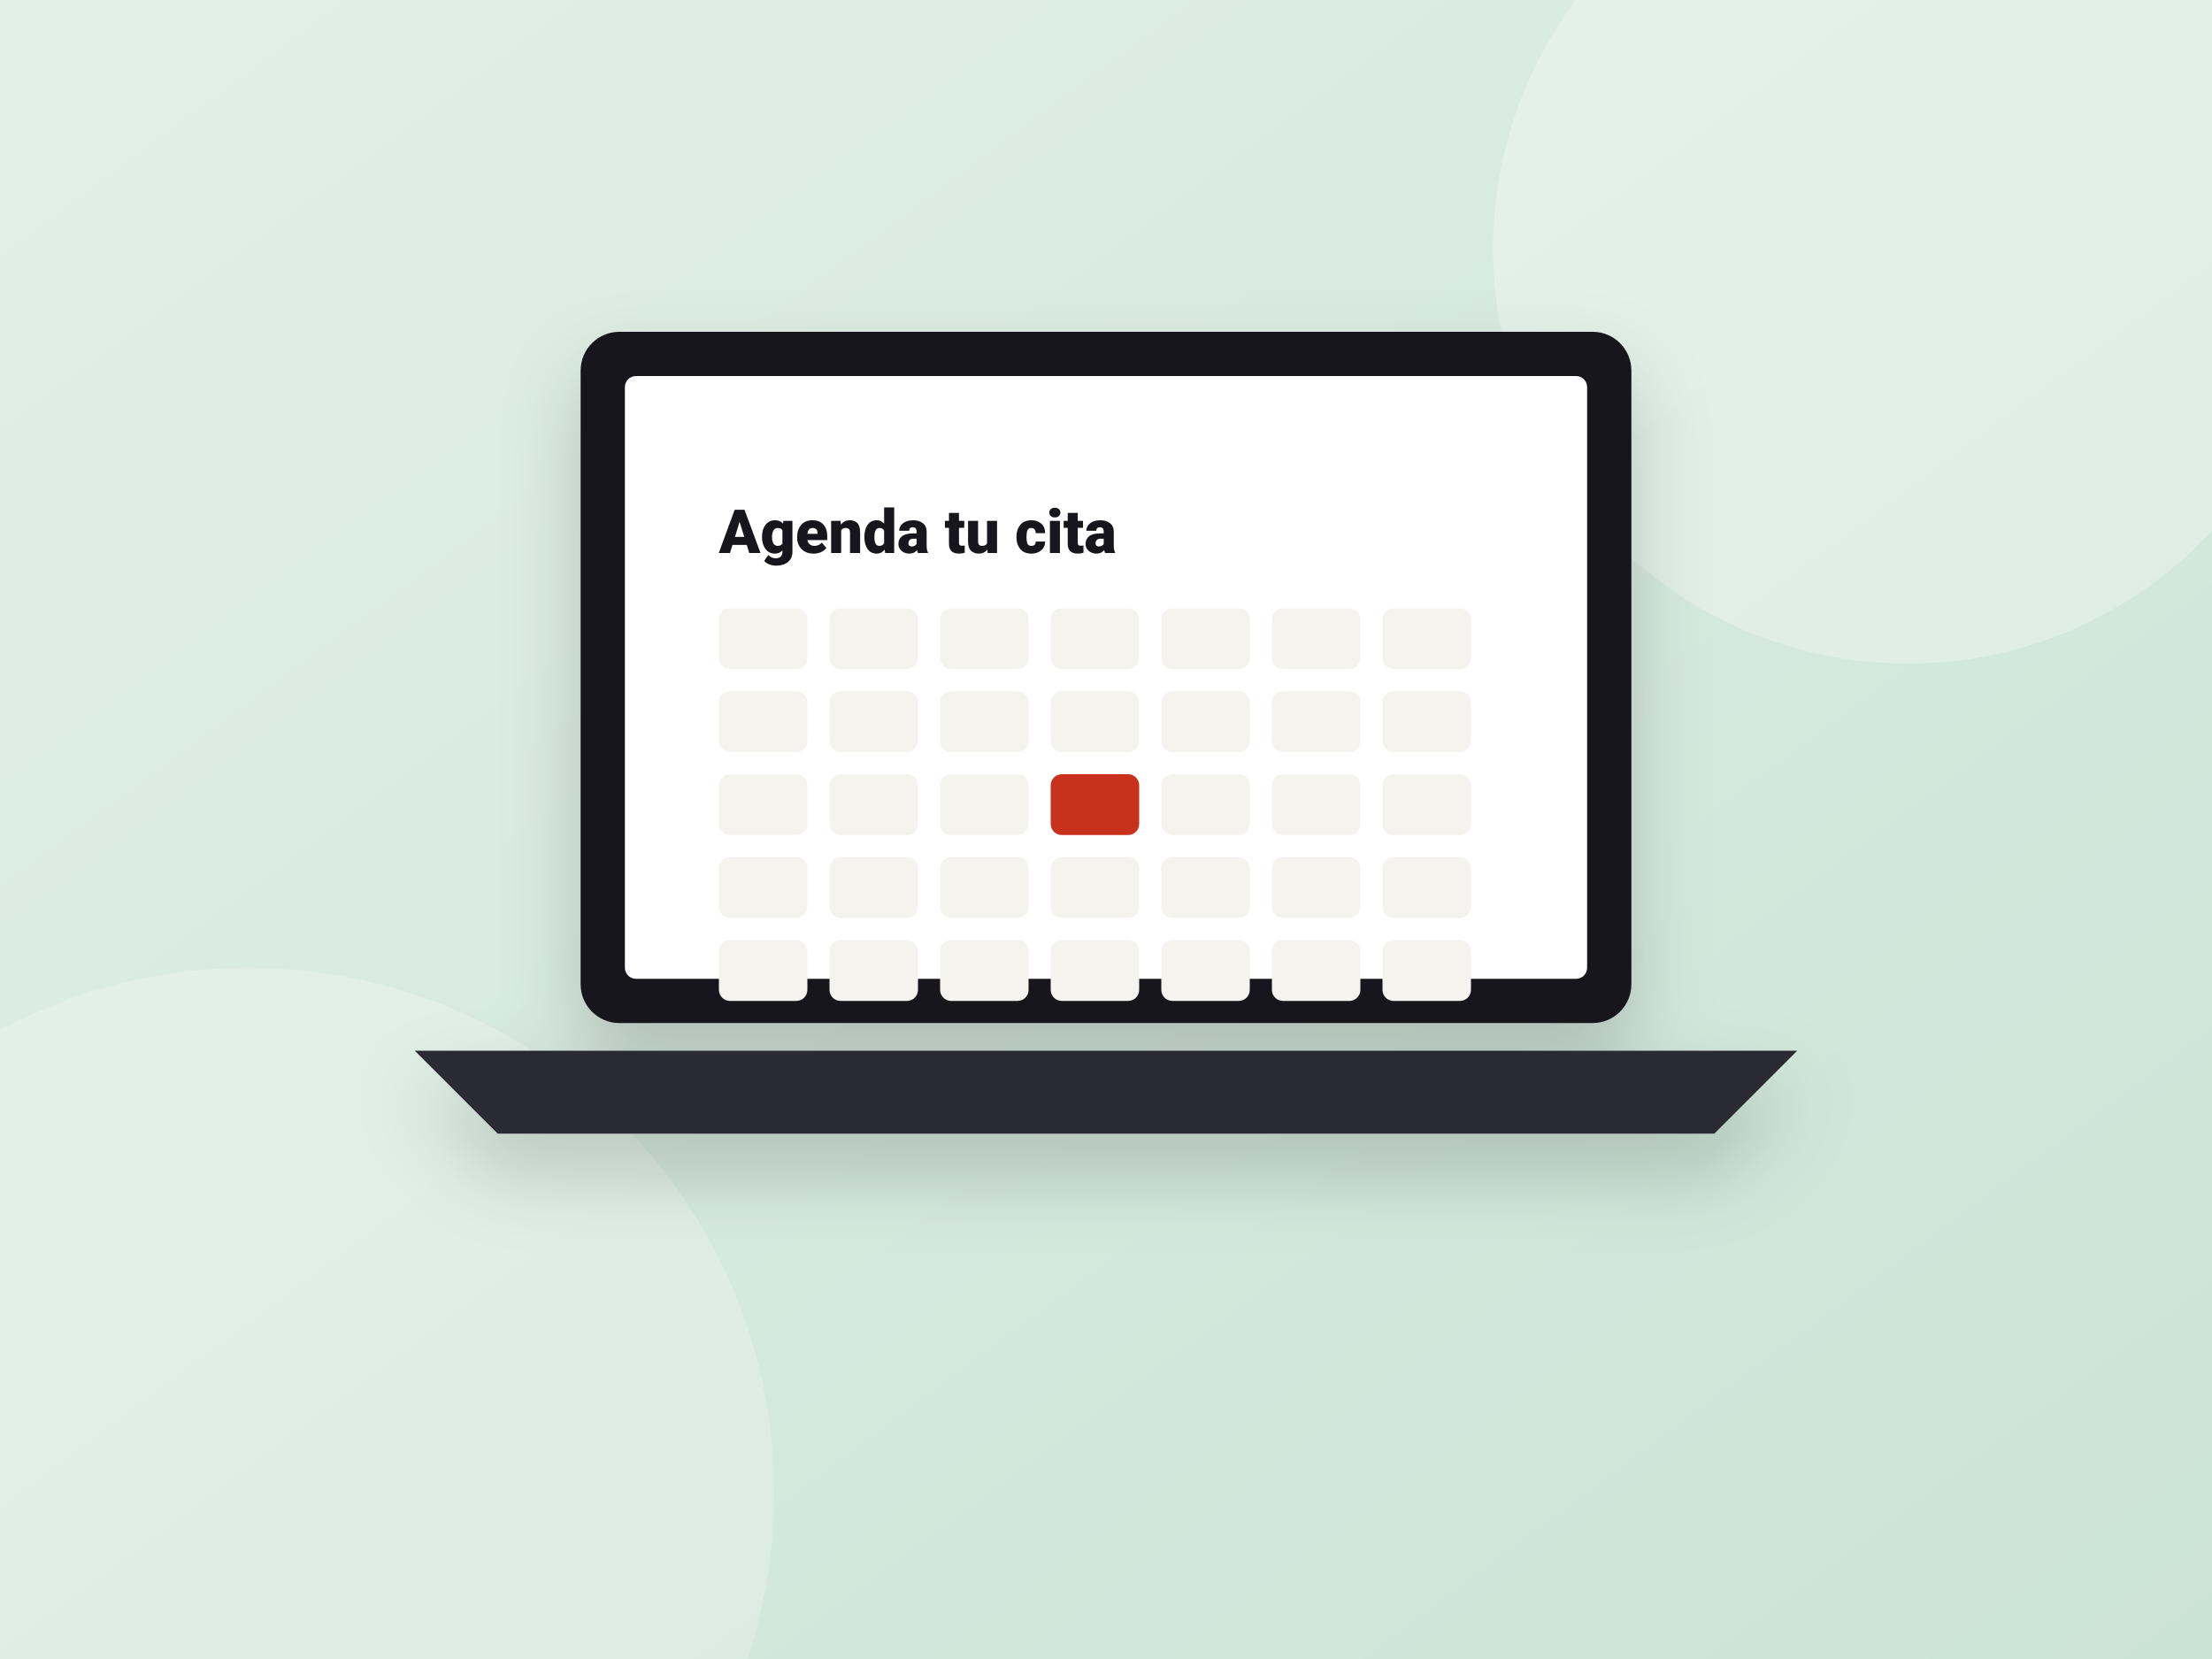
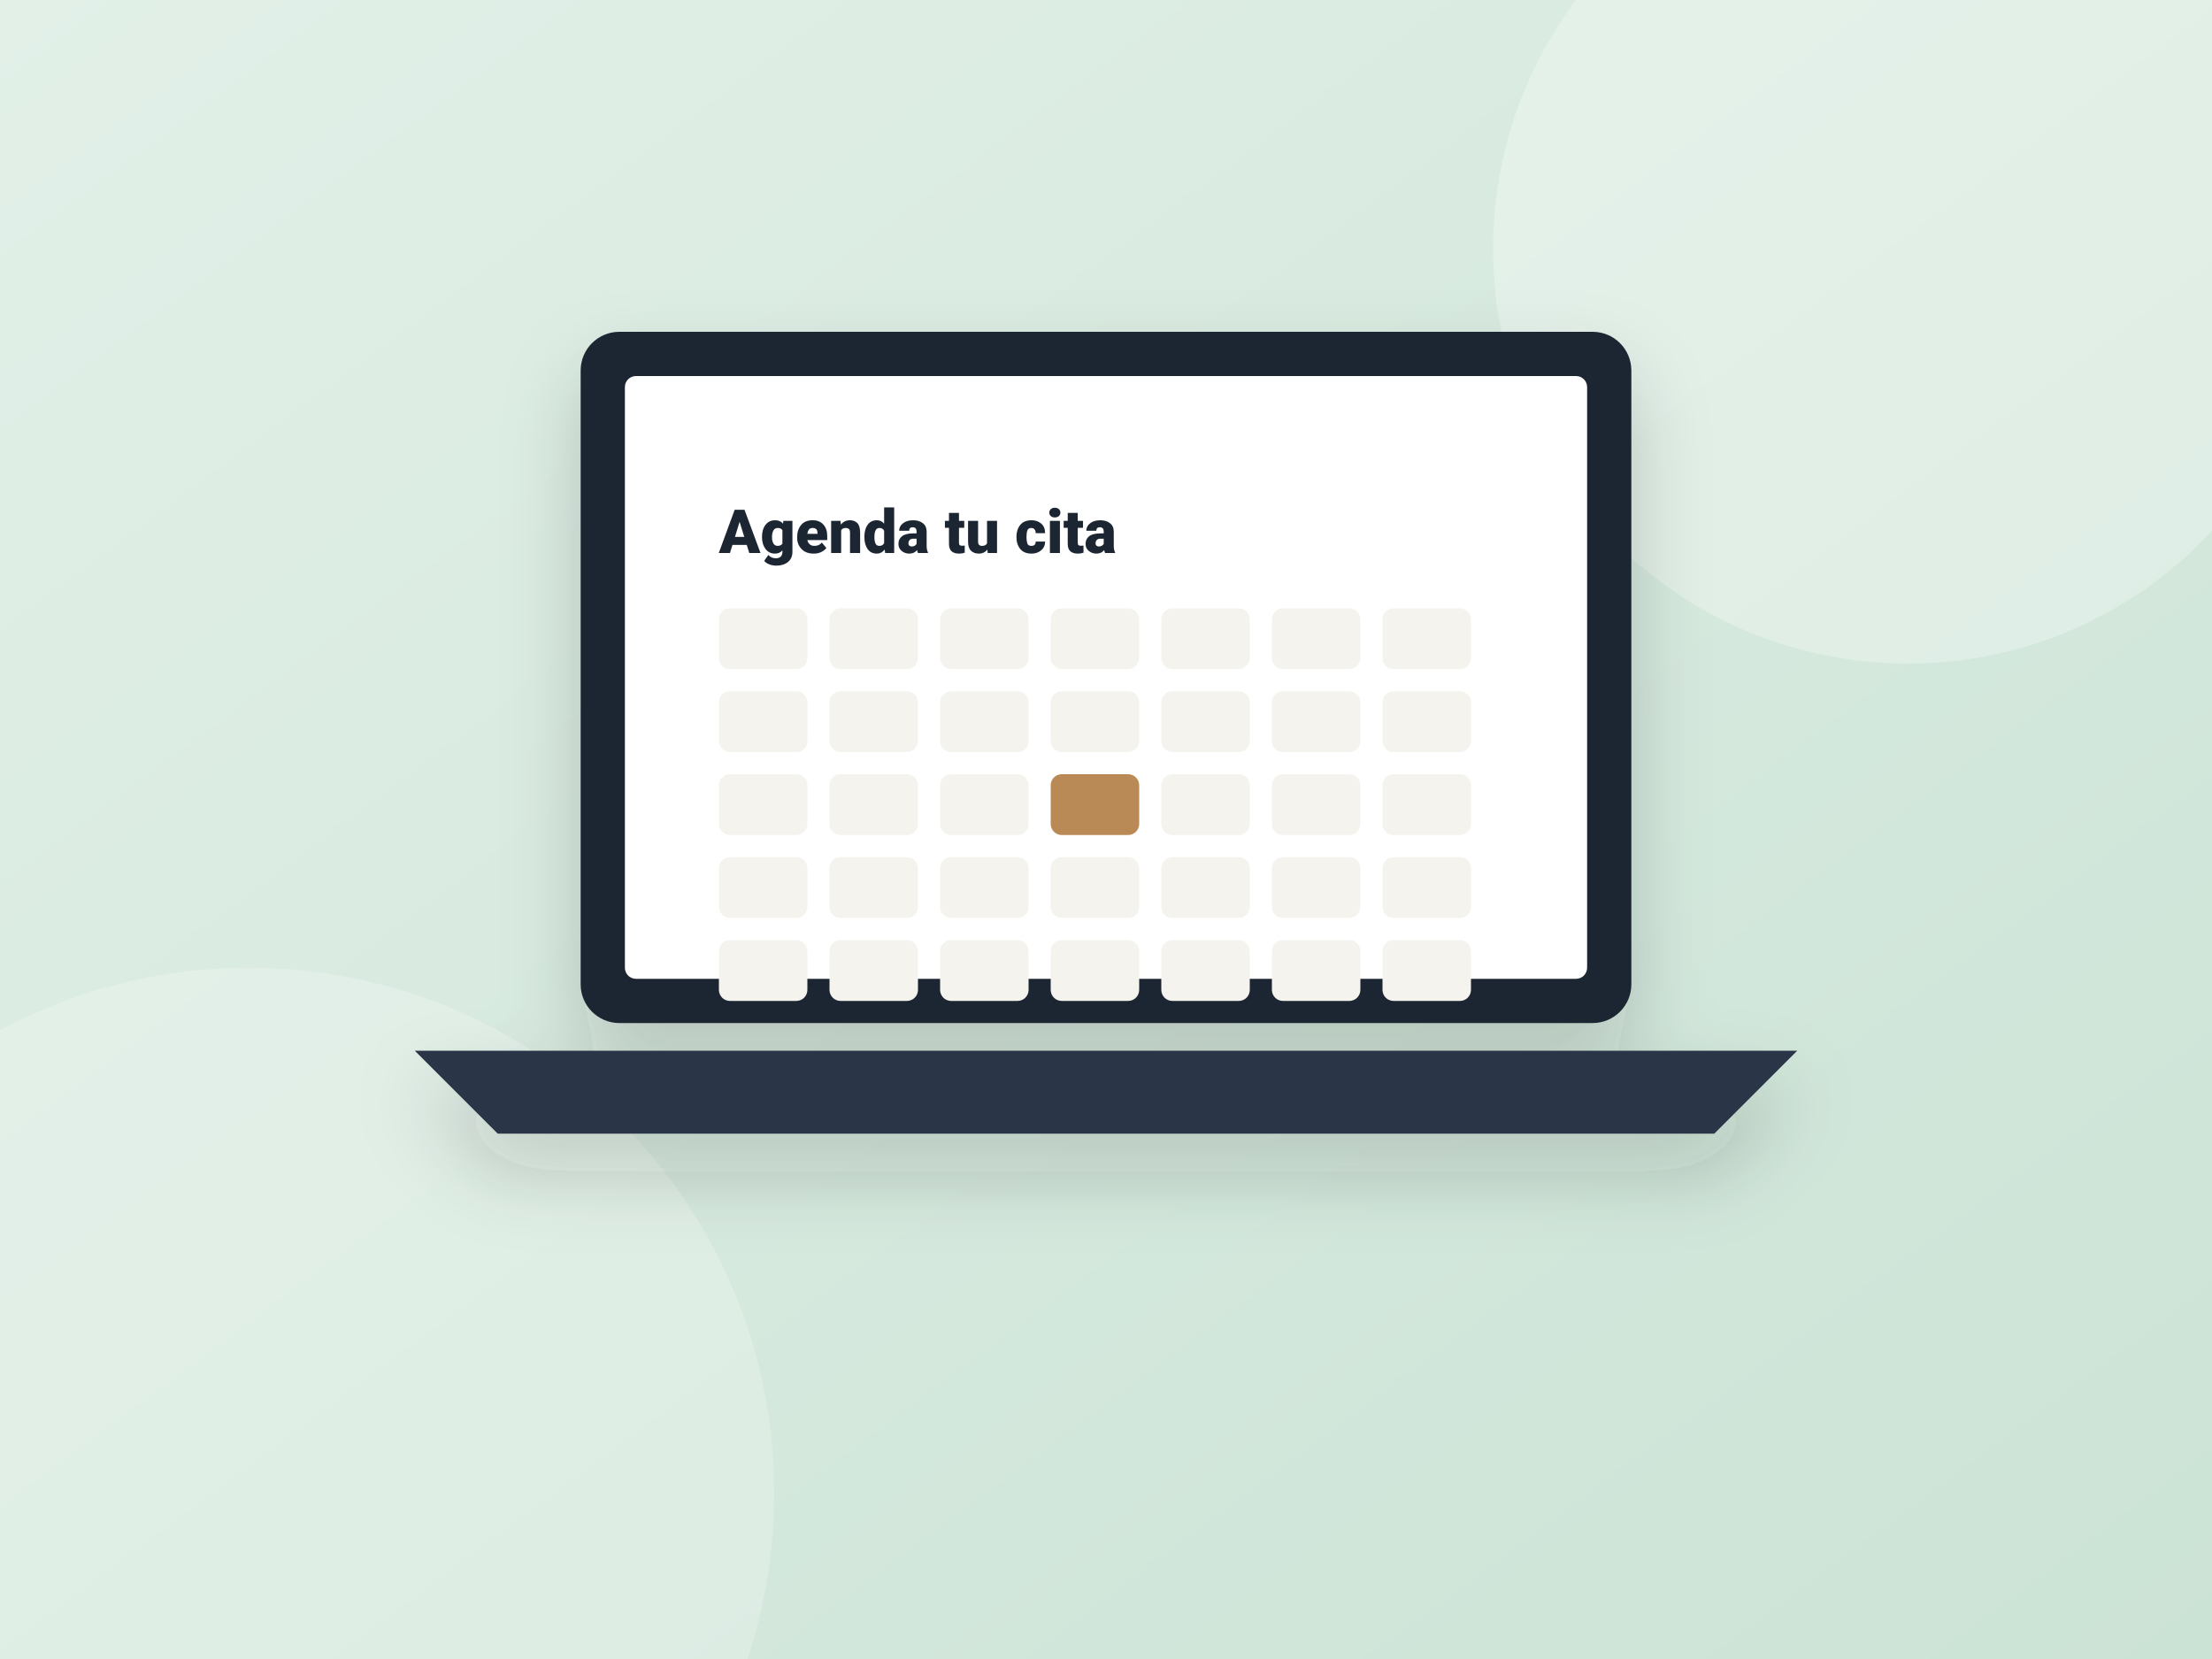
<svg xmlns="http://www.w3.org/2000/svg" viewBox="0 0 800 600" width="800" height="600">
  <defs>
    <linearGradient id="bg" x1="0" y1="0" x2="1" y2="1">
      <stop offset="0" stop-color="#E2F0E8" />
      <stop offset="1" stop-color="#CBE3D5" />
    </linearGradient>
    <filter id="sh" x="-20%" y="-20%" width="140%" height="150%">
-       <feDropShadow dx="0" dy="14" stdDeviation="14" flood-color="#16171B" flood-opacity=".18" />
+       <feDropShadow dx="0" dy="14" stdDeviation="14" flood-color="#1F2733" flood-opacity=".18" />
    </filter>
    <filter id="sh2" x="-20%" y="-20%" width="140%" height="150%">
-       <feDropShadow dx="0" dy="6" stdDeviation="6" flood-color="#16171B" flood-opacity=".16" />
+       <feDropShadow dx="0" dy="6" stdDeviation="6" flood-color="#1F2733" flood-opacity=".16" />
    </filter>
  </defs>
  <rect width="800" height="600" fill="url(#bg)" />
  <circle cx="690" cy="90" r="150" fill="#fff" opacity=".28" />
  <circle cx="90" cy="540" r="190" fill="#fff" opacity=".22" />
  <g filter="url(#sh)">
-     <rect x="210" y="120" width="380" height="250" rx="14" fill="#16171B" />
+     <rect x="210" y="120" width="380" height="250" rx="14" fill="#1F2733" />
    <rect x="226" y="136" width="348" height="218" rx="4" fill="#fff" />
-     <text x="260" y="200" font-family="Archivo, 'Segoe UI', Roboto, Arial, sans-serif" font-size="22" font-weight="800" fill="#16171B" text-anchor="start">Agenda tu cita</text>
+     <text x="260" y="200" font-family="Archivo, 'Segoe UI', Roboto, Arial, sans-serif" font-size="22" font-weight="800" fill="#1F2733" text-anchor="start">Agenda tu cita</text>
    <rect x="260" y="220" width="32" height="22" rx="4" fill="#F5F3EE" />
    <rect x="300" y="220" width="32" height="22" rx="4" fill="#F5F3EE" />
    <rect x="340" y="220" width="32" height="22" rx="4" fill="#F5F3EE" />
    <rect x="380" y="220" width="32" height="22" rx="4" fill="#F5F3EE" />
    <rect x="420" y="220" width="32" height="22" rx="4" fill="#F5F3EE" />
    <rect x="460" y="220" width="32" height="22" rx="4" fill="#F5F3EE" />
    <rect x="500" y="220" width="32" height="22" rx="4" fill="#F5F3EE" />
    <rect x="260" y="250" width="32" height="22" rx="4" fill="#F5F3EE" />
    <rect x="300" y="250" width="32" height="22" rx="4" fill="#F5F3EE" />
    <rect x="340" y="250" width="32" height="22" rx="4" fill="#F5F3EE" />
    <rect x="380" y="250" width="32" height="22" rx="4" fill="#F5F3EE" />
    <rect x="420" y="250" width="32" height="22" rx="4" fill="#F5F3EE" />
    <rect x="460" y="250" width="32" height="22" rx="4" fill="#F5F3EE" />
    <rect x="500" y="250" width="32" height="22" rx="4" fill="#F5F3EE" />
    <rect x="260" y="280" width="32" height="22" rx="4" fill="#F5F3EE" />
    <rect x="300" y="280" width="32" height="22" rx="4" fill="#F5F3EE" />
    <rect x="340" y="280" width="32" height="22" rx="4" fill="#F5F3EE" />
-     <rect x="380" y="280" width="32" height="22" rx="4" fill="#C8321F" />
+     <rect x="380" y="280" width="32" height="22" rx="4" fill="#B98A55" />
    <rect x="420" y="280" width="32" height="22" rx="4" fill="#F5F3EE" />
    <rect x="460" y="280" width="32" height="22" rx="4" fill="#F5F3EE" />
    <rect x="500" y="280" width="32" height="22" rx="4" fill="#F5F3EE" />
    <rect x="260" y="310" width="32" height="22" rx="4" fill="#F5F3EE" />
    <rect x="300" y="310" width="32" height="22" rx="4" fill="#F5F3EE" />
    <rect x="340" y="310" width="32" height="22" rx="4" fill="#F5F3EE" />
    <rect x="380" y="310" width="32" height="22" rx="4" fill="#F5F3EE" />
    <rect x="420" y="310" width="32" height="22" rx="4" fill="#F5F3EE" />
    <rect x="460" y="310" width="32" height="22" rx="4" fill="#F5F3EE" />
    <rect x="500" y="310" width="32" height="22" rx="4" fill="#F5F3EE" />
    <rect x="260" y="340" width="32" height="22" rx="4" fill="#F5F3EE" />
    <rect x="300" y="340" width="32" height="22" rx="4" fill="#F5F3EE" />
    <rect x="340" y="340" width="32" height="22" rx="4" fill="#F5F3EE" />
    <rect x="380" y="340" width="32" height="22" rx="4" fill="#F5F3EE" />
    <rect x="420" y="340" width="32" height="22" rx="4" fill="#F5F3EE" />
    <rect x="460" y="340" width="32" height="22" rx="4" fill="#F5F3EE" />
    <rect x="500" y="340" width="32" height="22" rx="4" fill="#F5F3EE" />
-     <path d="M150 380 H650 L620 410 H180 Z" fill="#2B2C32" />
+     <path d="M150 380 H650 L620 410 H180 Z" fill="#2C3646" />
  </g>
</svg>
